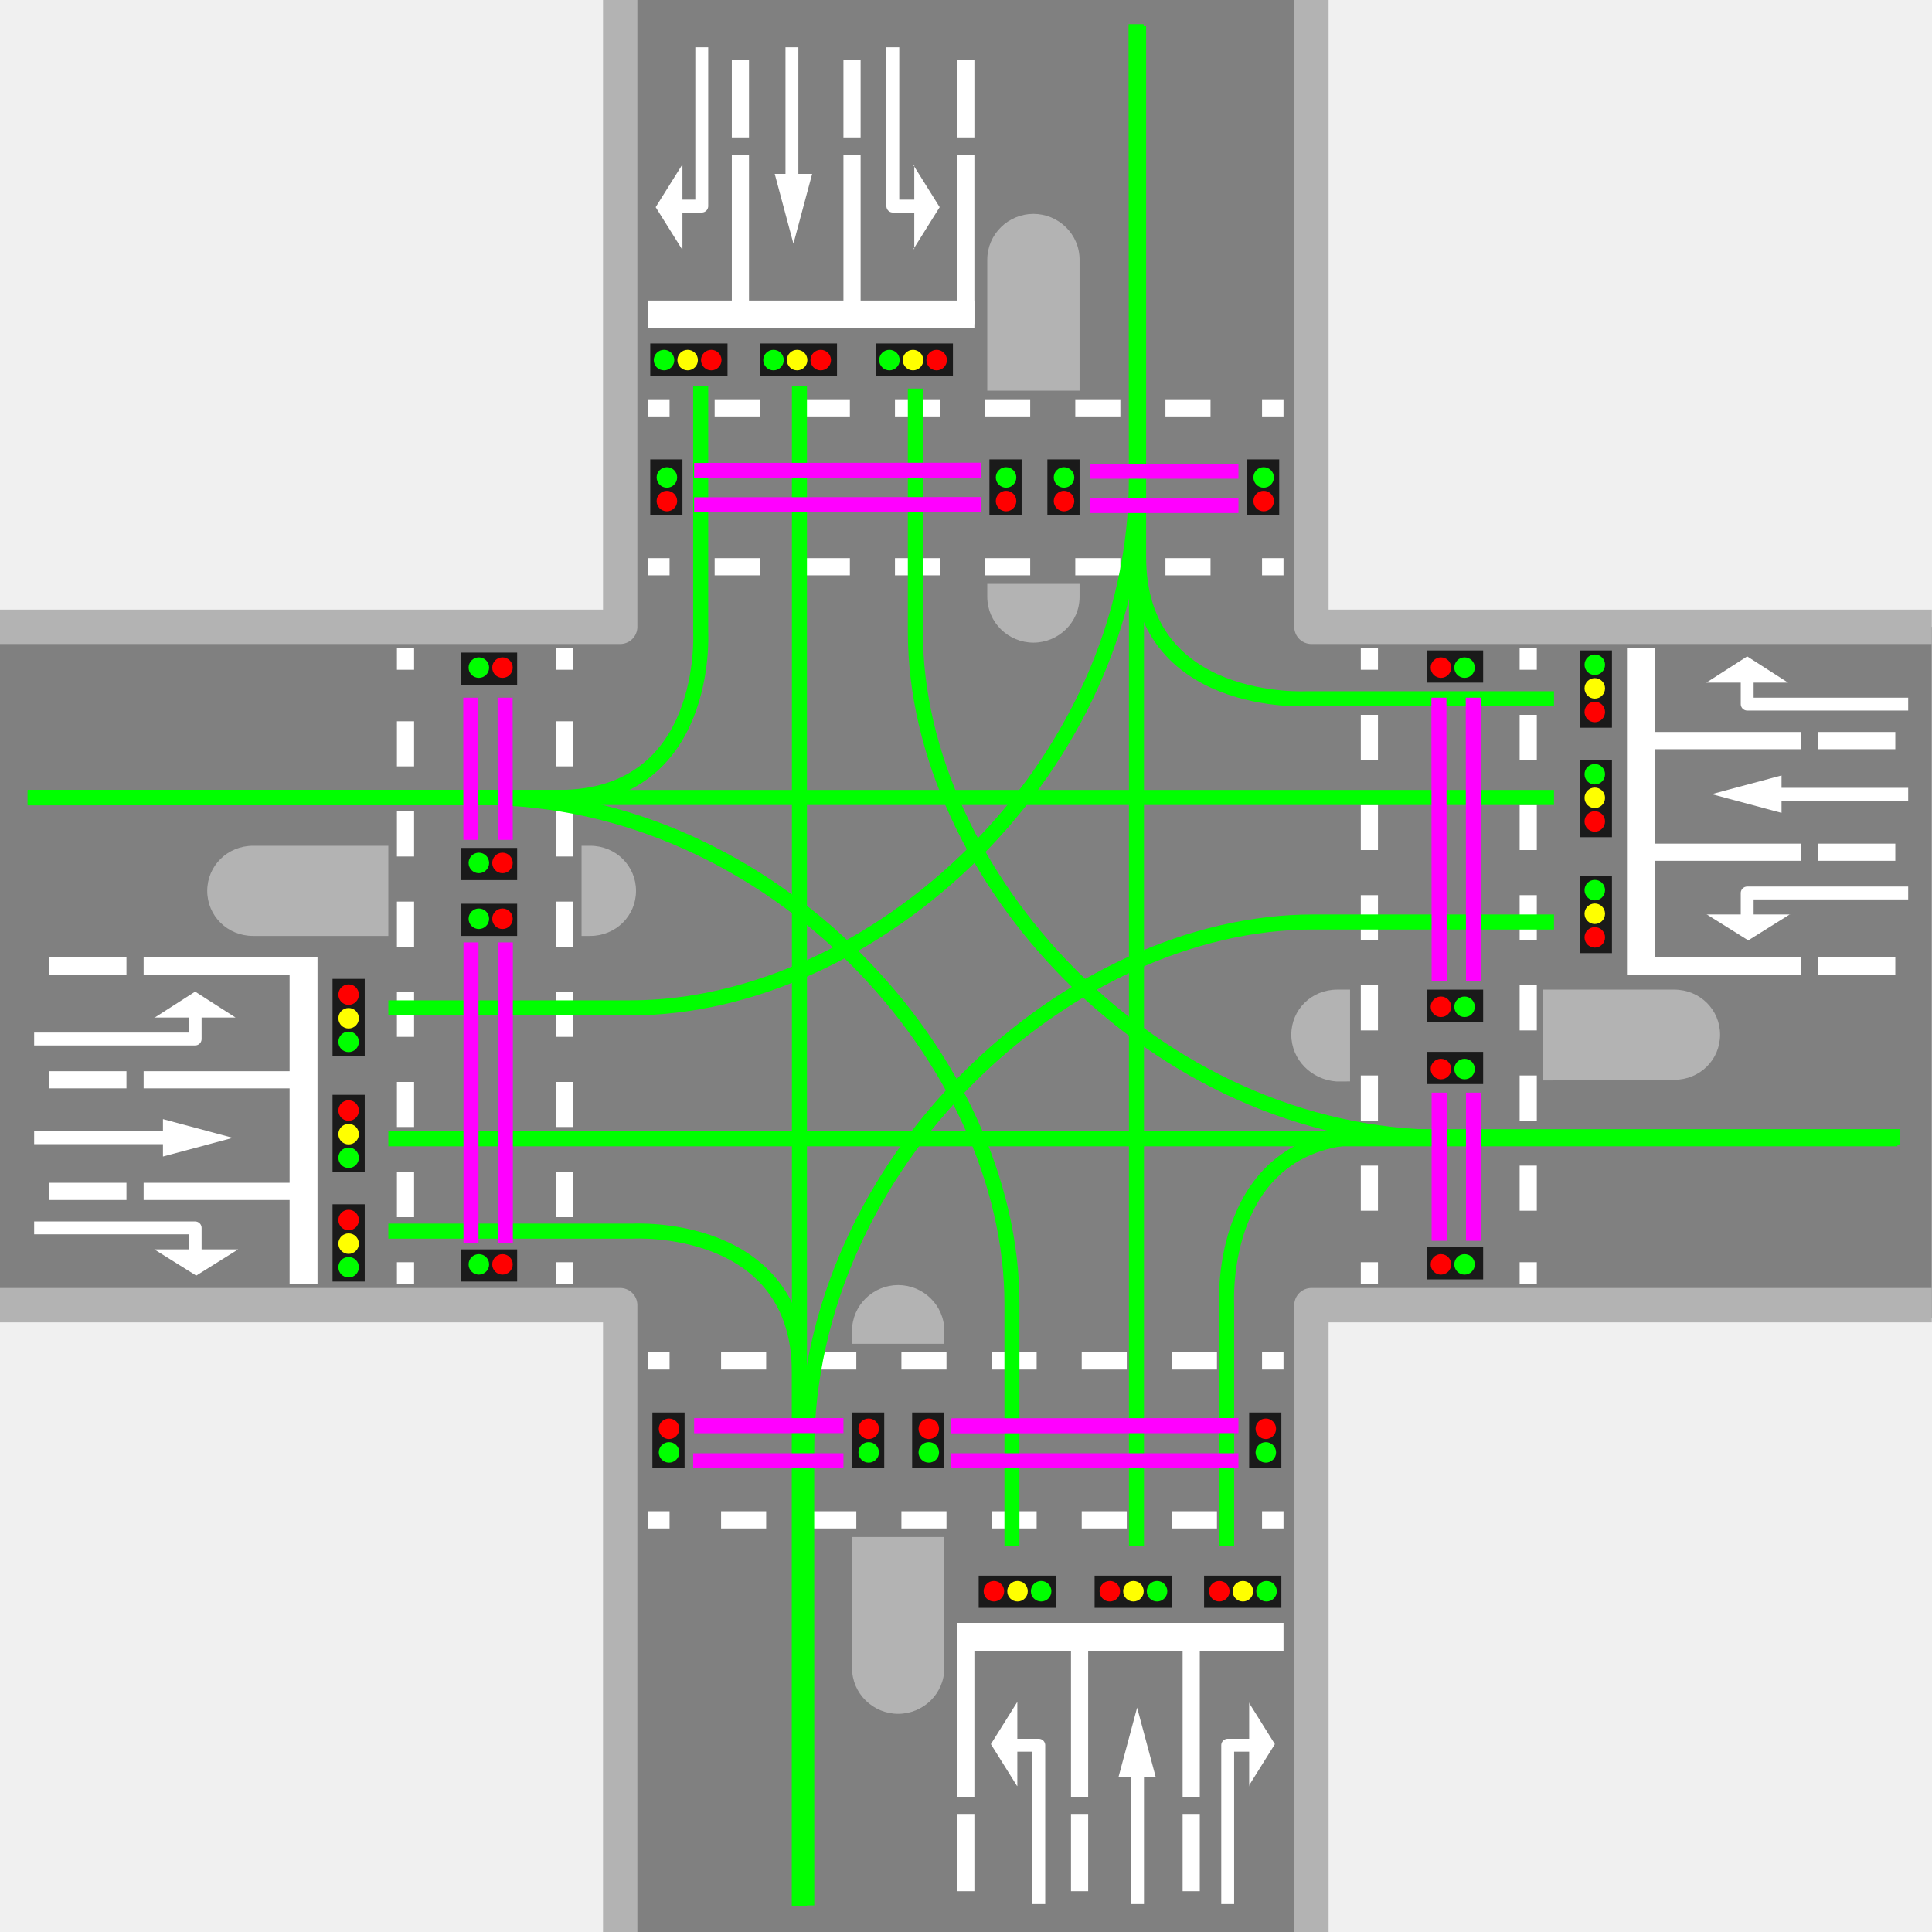
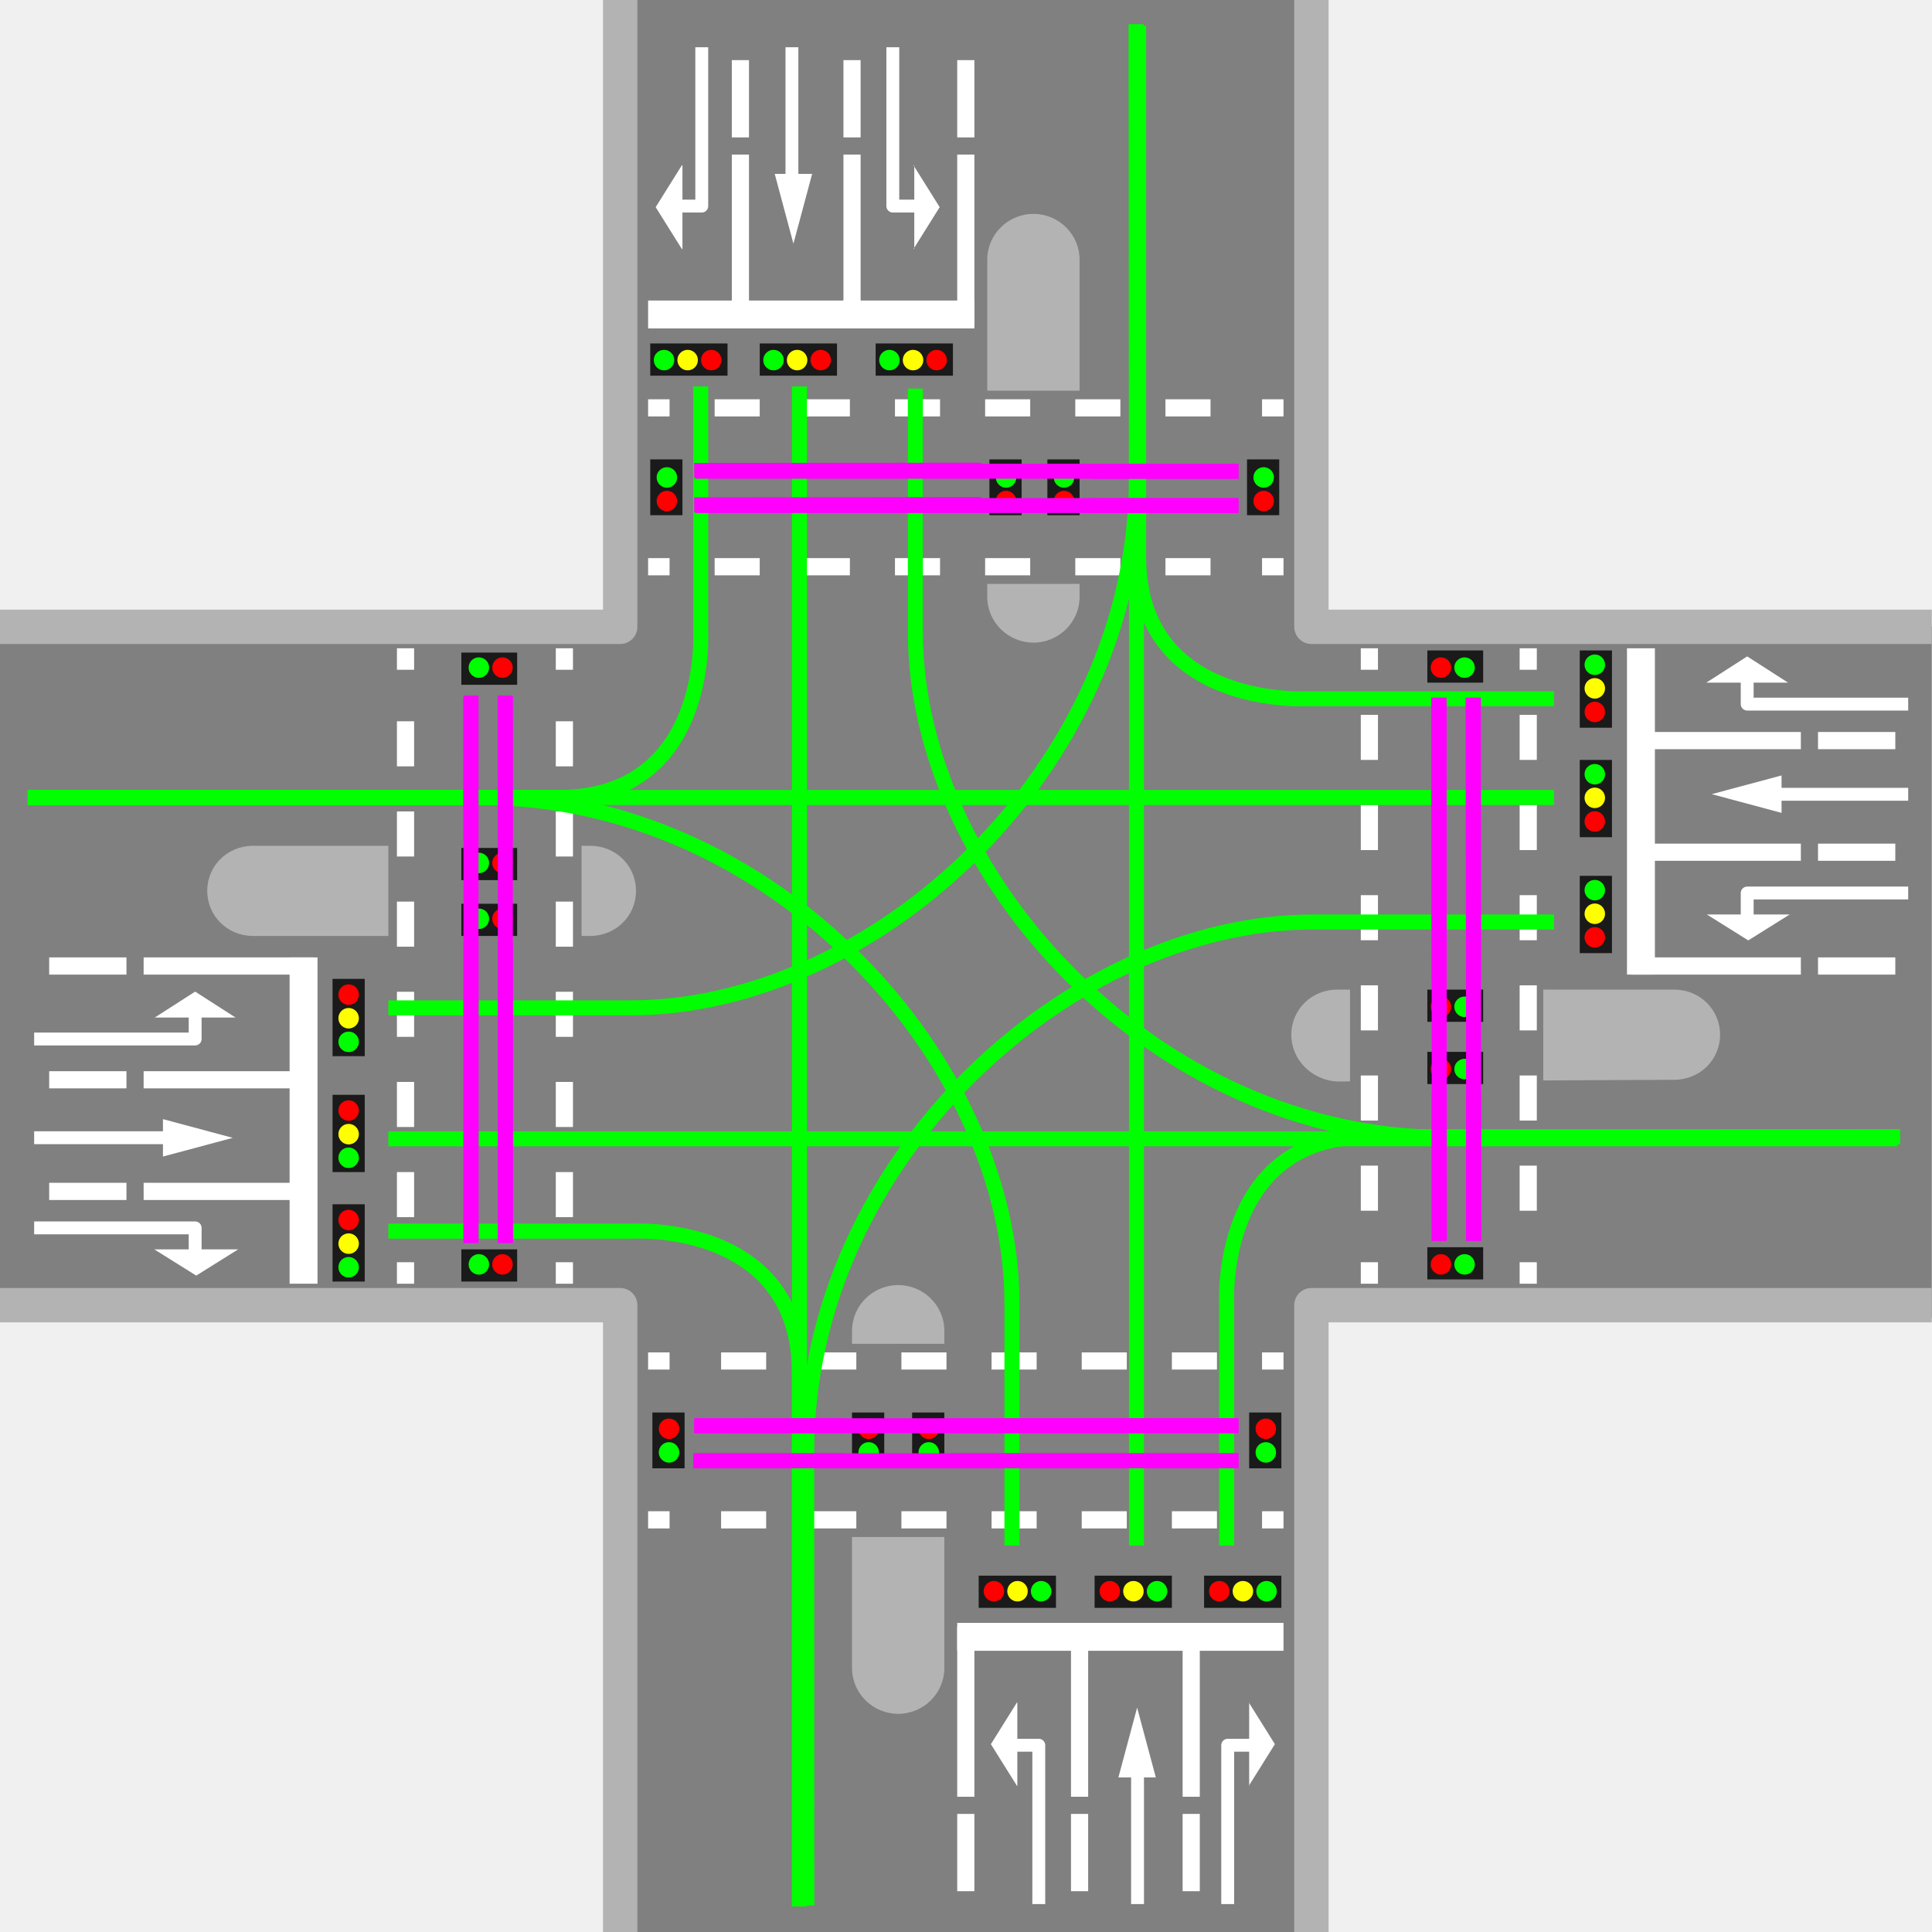
<svg xmlns="http://www.w3.org/2000/svg" version="1.1" x="0px" y="0px" width="900px" height="900px" viewBox="0 0 900 900" enable-background="new 0 0 900 900" xml:space="preserve">
  <g id="intersection">
    <rect x="-0.091" y="292" fill="#808080" width="900" height="322" />
    <rect x="288.909" fill="#808080" width="322" height="900" />
-     <polyline fill="none" stroke="#B3B3B3" stroke-width="16" stroke-linejoin="round" stroke-miterlimit="10" points="-0.091,292   288.909,292 288.909,0  " />
-     <polyline fill="none" stroke="#B3B3B3" stroke-width="16" stroke-linejoin="round" stroke-miterlimit="10" points="899.909,608   610.909,608 610.909,900  " />
-     <polyline fill="none" stroke="#B3B3B3" stroke-width="16" stroke-linejoin="round" stroke-miterlimit="10" points="-0.091,608   288.909,608 288.909,900  " />
-     <polyline fill="none" stroke="#B3B3B3" stroke-width="16" stroke-linejoin="round" stroke-miterlimit="10" points="899.909,292   610.909,292 610.909,0  " />
+     <polyline fill="none" stroke="#B3B3B3" stroke-width="16" stroke-linejoin="round" stroke-miterlimit="10" points="-0.091,292    288.909,292 288.909,0  " />
+     <polyline fill="none" stroke="#B3B3B3" stroke-width="16" stroke-linejoin="round" stroke-miterlimit="10" points="899.909,608    610.909,608 610.909,900  " />
+     <polyline fill="none" stroke="#B3B3B3" stroke-width="16" stroke-linejoin="round" stroke-miterlimit="10" points="-0.091,608    288.909,608 288.909,900  " />
+     <polyline fill="none" stroke="#B3B3B3" stroke-width="16" stroke-linejoin="round" stroke-miterlimit="10" points="899.909,292    610.909,292 610.909,0  " />
    <g id="pedestrian-islands">
      <g id="pi-left">
        <g>
          <path fill="#B3B3B3" d="M274.909,394h-157c-12,0-21.372,9.364-21.372,20.998c0,11.638,9.372,21.002,21.372,21.002h157      c12,0,21.372-9.364,21.372-20.999C296.281,403.364,286.909,394,274.909,394z" />
          <rect x="180.909" y="390" fill="#808080" width="90" height="50" />
        </g>
      </g>
      <g id="pi-right">
        <g>
          <path fill="#B3B3B3" d="M622.633,503.796l157.276-0.786c12,0,21.371-9.369,21.371-21.003c0-11.638-9.371-21.007-21.371-21.007      h-157c-12,0-21.371,9.369-21.371,21.004C601.538,493.641,610.909,503.01,622.633,503.796z" />
          <rect x="628.909" y="457" fill="#808080" width="90" height="50" />
        </g>
      </g>
      <g id="pi-top">
        <g>
          <path fill="#B3B3B3" d="M502.909,278V121c0-12-9.864-21.371-21.498-21.371c-11.638,0-21.502,9.371-21.502,21.371v157      c0,12,9.864,21.371,21.499,21.371C493.045,299.371,502.909,290,502.909,278z" />
          <rect x="456.909" y="182" fill="#808080" width="50" height="90" />
        </g>
      </g>
      <g id="pi-bottom">
        <g>
          <path fill="#B3B3B3" d="M396.909,620v157c0,12,9.864,21.371,21.498,21.371c11.638,0,21.502-9.371,21.502-21.371V620      c0-12-9.864-21.371-21.499-21.371C406.773,598.629,396.909,608,396.909,620z" />
          <rect x="392.909" y="626" fill="#808080" width="50" height="90" />
        </g>
      </g>
    </g>
  </g>
  <g id="lane-marking">
    <line fill="none" stroke="#FFFFFF" stroke-width="8" stroke-linejoin="round" stroke-miterlimit="10" x1="22.909" y1="450" x2="58.909" y2="450" />
    <line fill="none" stroke="#FFFFFF" stroke-width="8" stroke-linejoin="round" stroke-miterlimit="10" x1="22.909" y1="503" x2="58.909" y2="503" />
    <line fill="none" stroke="#FFFFFF" stroke-width="8" stroke-linejoin="round" stroke-miterlimit="10" x1="22.909" y1="555" x2="58.909" y2="555" />
    <line fill="none" stroke="#FFFFFF" stroke-width="8" stroke-linejoin="round" stroke-miterlimit="10" x1="66.909" y1="450" x2="145.909" y2="450" />
    <g>
      <rect x="134.909" y="446" fill="#FFFFFF" width="13" height="152" />
    </g>
    <line fill="none" stroke="#FFFFFF" stroke-width="8" stroke-linejoin="round" stroke-miterlimit="10" x1="141.909" y1="503" x2="66.909" y2="503" />
    <line fill="none" stroke="#FFFFFF" stroke-width="8" stroke-linejoin="round" stroke-miterlimit="10" x1="141.909" y1="555" x2="66.909" y2="555" />
    <line fill="none" stroke="#FFFFFF" stroke-width="8" stroke-linejoin="round" stroke-miterlimit="10" x1="882.909" y1="450" x2="846.909" y2="450" />
    <line fill="none" stroke="#FFFFFF" stroke-width="8" stroke-linejoin="round" stroke-miterlimit="10" x1="882.909" y1="397" x2="846.909" y2="397" />
    <line fill="none" stroke="#FFFFFF" stroke-width="8" stroke-linejoin="round" stroke-miterlimit="10" x1="882.909" y1="345" x2="846.909" y2="345" />
    <line fill="none" stroke="#FFFFFF" stroke-width="8" stroke-linejoin="round" stroke-miterlimit="10" x1="838.909" y1="450" x2="759.909" y2="450" />
    <g>
      <rect x="757.909" y="302" fill="#FFFFFF" width="13" height="152" />
    </g>
    <line fill="none" stroke="#FFFFFF" stroke-width="8" stroke-linejoin="round" stroke-miterlimit="10" x1="763.909" y1="397" x2="838.909" y2="397" />
    <line fill="none" stroke="#FFFFFF" stroke-width="8" stroke-linejoin="round" stroke-miterlimit="10" x1="763.909" y1="345" x2="838.909" y2="345" />
    <line fill="none" stroke="#FFFFFF" stroke-width="8" stroke-linejoin="round" stroke-miterlimit="10" x1="449.909" y1="28" x2="449.909" y2="64" />
    <line fill="none" stroke="#FFFFFF" stroke-width="8" stroke-linejoin="round" stroke-miterlimit="10" x1="396.909" y1="28" x2="396.909" y2="64" />
    <line fill="none" stroke="#FFFFFF" stroke-width="8" stroke-linejoin="round" stroke-miterlimit="10" x1="344.909" y1="28" x2="344.909" y2="64" />
    <line fill="none" stroke="#FFFFFF" stroke-width="8" stroke-linejoin="round" stroke-miterlimit="10" x1="449.909" y1="72" x2="449.909" y2="151" />
    <g>
      <rect x="301.909" y="140" fill="#FFFFFF" width="152" height="13" />
    </g>
    <line fill="none" stroke="#FFFFFF" stroke-width="8" stroke-linejoin="round" stroke-miterlimit="10" x1="396.909" y1="147" x2="396.909" y2="72" />
    <line fill="none" stroke="#FFFFFF" stroke-width="8" stroke-linejoin="round" stroke-miterlimit="10" x1="344.909" y1="147" x2="344.909" y2="72" />
    <line fill="none" stroke="#FFFFFF" stroke-width="8" stroke-linejoin="round" stroke-miterlimit="10" x1="449.909" y1="881" x2="449.909" y2="845" />
    <line fill="none" stroke="#FFFFFF" stroke-width="8" stroke-linejoin="round" stroke-miterlimit="10" x1="502.909" y1="881" x2="502.909" y2="845" />
    <line fill="none" stroke="#FFFFFF" stroke-width="8" stroke-linejoin="round" stroke-miterlimit="10" x1="554.909" y1="881" x2="554.909" y2="845" />
    <line fill="none" stroke="#FFFFFF" stroke-width="8" stroke-linejoin="round" stroke-miterlimit="10" x1="449.909" y1="837" x2="449.909" y2="758" />
    <g>
      <rect x="445.909" y="756" fill="#FFFFFF" width="152" height="13" />
    </g>
    <line fill="none" stroke="#FFFFFF" stroke-width="8" stroke-linejoin="round" stroke-miterlimit="10" x1="502.909" y1="762" x2="502.909" y2="837" />
    <line fill="none" stroke="#FFFFFF" stroke-width="8" stroke-linejoin="round" stroke-miterlimit="10" x1="554.909" y1="762" x2="554.909" y2="837" />
    <g id="lm-top">
      <g id="top-left-arrow">
        <g>
-           <polyline fill="none" stroke="#FFFFFF" stroke-width="6" stroke-linejoin="round" points="415.909,22 415.909,96 427.909,96          " />
+           <polyline fill="none" stroke="#FFFFFF" stroke-width="6" stroke-linejoin="round" points="415.909,22 415.909,96 427.909,96           " />
          <g>
            <polygon fill="#FFFFFF" points="425.538,77 437.734,96.499 425.538,116 425.909,116 425.909,77      " />
          </g>
        </g>
      </g>
      <g id="top-right-arrow">
        <g>
-           <polyline fill="none" stroke="#FFFFFF" stroke-width="6" stroke-linejoin="round" points="326.909,22 326.909,96 314.909,96          " />
+           <polyline fill="none" stroke="#FFFFFF" stroke-width="6" stroke-linejoin="round" points="326.909,22 326.909,96 314.909,96           " />
          <g>
            <polygon fill="#FFFFFF" points="317.635,116 305.439,96.501 317.635,77 317.909,77 317.909,116      " />
          </g>
        </g>
      </g>
      <g id="top-straight-arrow">
        <g>
          <line fill="none" stroke="#FFFFFF" stroke-width="6" stroke-linejoin="round" x1="368.909" y1="22" x2="368.909" y2="87" />
          <g>
            <polygon fill="#FFFFFF" points="360.899,81 369.609,113.522 378.331,81      " />
          </g>
        </g>
      </g>
      <g id="lm-top-pedestrian">
        <g>
          <g>
            <line fill="none" stroke="#FFFFFF" stroke-width="8" stroke-linejoin="round" x1="301.909" y1="190" x2="311.909" y2="190" />
            <line fill="none" stroke="#FFFFFF" stroke-width="8" stroke-linejoin="round" stroke-dasharray="21,21" x1="332.909" y1="190" x2="576.909" y2="190" />
            <line fill="none" stroke="#FFFFFF" stroke-width="8" stroke-linejoin="round" x1="587.909" y1="190" x2="597.909" y2="190" />
          </g>
        </g>
        <g>
          <g>
            <line fill="none" stroke="#FFFFFF" stroke-width="8" stroke-linejoin="round" x1="301.909" y1="264" x2="311.909" y2="264" />
            <line fill="none" stroke="#FFFFFF" stroke-width="8" stroke-linejoin="round" stroke-dasharray="21,21" x1="332.909" y1="264" x2="576.909" y2="264" />
            <line fill="none" stroke="#FFFFFF" stroke-width="8" stroke-linejoin="round" x1="587.909" y1="264" x2="597.909" y2="264" />
          </g>
        </g>
      </g>
    </g>
    <g id="lm-bottom">
      <g id="bottom-left-arrow">
        <g>
-           <polyline fill="none" stroke="#FFFFFF" stroke-width="6" stroke-linejoin="round" points="483.909,887 483.909,813 470.909,813          " />
+           <polyline fill="none" stroke="#FFFFFF" stroke-width="6" stroke-linejoin="round" points="483.909,887 483.909,813 470.909,813           " />
          <g>
            <polygon fill="#FFFFFF" points="473.788,832 461.591,812.502 473.788,793 473.909,793 473.909,832      " />
          </g>
        </g>
      </g>
      <g id="bottom-right-arrow">
        <g>
-           <polyline fill="none" stroke="#FFFFFF" stroke-width="6" stroke-linejoin="round" points="571.909,887 571.909,813 584.909,813          " />
+           <polyline fill="none" stroke="#FFFFFF" stroke-width="6" stroke-linejoin="round" points="571.909,887 571.909,813 584.909,813           " />
          <g>
            <polygon fill="#FFFFFF" points="581.69,793 593.887,812.498 581.69,832 581.909,832 581.909,793      " />
          </g>
        </g>
      </g>
      <g id="bottom-straight-arrow">
        <g>
          <line fill="none" stroke="#FFFFFF" stroke-width="6" stroke-linejoin="round" x1="529.909" y1="887" x2="529.909" y2="822" />
          <g>
            <polygon fill="#FFFFFF" points="538.427,828 529.717,795.478 520.995,828      " />
          </g>
        </g>
      </g>
      <g id="lm-bottom-pedestrian">
        <g>
          <g>
            <line fill="none" stroke="#FFFFFF" stroke-width="8" stroke-linejoin="round" x1="597.909" y1="708" x2="587.909" y2="708" />
            <line fill="none" stroke="#FFFFFF" stroke-width="8" stroke-linejoin="round" stroke-dasharray="21,21" x1="566.909" y1="708" x2="321.909" y2="708" />
            <line fill="none" stroke="#FFFFFF" stroke-width="8" stroke-linejoin="round" x1="311.909" y1="708" x2="301.909" y2="708" />
          </g>
        </g>
        <g>
          <g>
            <line fill="none" stroke="#FFFFFF" stroke-width="8" stroke-linejoin="round" x1="597.909" y1="634" x2="587.909" y2="634" />
            <line fill="none" stroke="#FFFFFF" stroke-width="8" stroke-linejoin="round" stroke-dasharray="21,21" x1="566.909" y1="634" x2="321.909" y2="634" />
            <line fill="none" stroke="#FFFFFF" stroke-width="8" stroke-linejoin="round" x1="311.909" y1="634" x2="301.909" y2="634" />
          </g>
        </g>
      </g>
    </g>
    <g id="lm-left">
      <g id="left-left-arrow">
        <g>
-           <polyline fill="none" stroke="#FFFFFF" stroke-width="6" stroke-linejoin="round" points="15.909,484 90.909,484 90.909,471          " />
+           <polyline fill="none" stroke="#FFFFFF" stroke-width="6" stroke-linejoin="round" points="15.909,484 90.909,484 90.909,471           " />
          <g>
            <polygon fill="#FFFFFF" points="71.909,474.124 90.908,461.928 109.909,474.124 109.909,474 71.909,474      " />
          </g>
        </g>
      </g>
      <g id="left-right-arrow">
        <g>
-           <polyline fill="none" stroke="#FFFFFF" stroke-width="6" stroke-linejoin="round" points="15.909,572 90.909,572 90.909,585          " />
+           <polyline fill="none" stroke="#FFFFFF" stroke-width="6" stroke-linejoin="round" points="15.909,572 90.909,572 90.909,585           " />
          <g>
            <polygon fill="#FFFFFF" points="110.909,582.027 91.411,594.224 71.909,582.027 71.909,582 110.909,582      " />
          </g>
        </g>
      </g>
      <g id="left-straight-arrow">
        <g>
          <line fill="none" stroke="#FFFFFF" stroke-width="6" stroke-linejoin="round" x1="15.909" y1="530" x2="81.909" y2="530" />
          <g>
            <polygon fill="#FFFFFF" points="75.909,538.764 108.432,530.054 75.909,521.332      " />
          </g>
        </g>
      </g>
      <g id="lm-left-pedestrian">
        <g>
          <g>
            <line fill="none" stroke="#FFFFFF" stroke-width="8" stroke-linejoin="round" x1="188.909" y1="598" x2="188.909" y2="588" />
            <line fill="none" stroke="#FFFFFF" stroke-width="8" stroke-linejoin="round" stroke-dasharray="21,21" x1="188.909" y1="567" x2="188.909" y2="322" />
            <line fill="none" stroke="#FFFFFF" stroke-width="8" stroke-linejoin="round" x1="188.909" y1="312" x2="188.909" y2="302" />
          </g>
        </g>
        <g>
          <g>
            <line fill="none" stroke="#FFFFFF" stroke-width="8" stroke-linejoin="round" x1="262.909" y1="598" x2="262.909" y2="588" />
            <line fill="none" stroke="#FFFFFF" stroke-width="8" stroke-linejoin="round" stroke-dasharray="21,21" x1="262.909" y1="567" x2="262.909" y2="322" />
            <line fill="none" stroke="#FFFFFF" stroke-width="8" stroke-linejoin="round" x1="262.909" y1="312" x2="262.909" y2="302" />
          </g>
        </g>
      </g>
    </g>
    <g id="lm-right">
      <g id="right-left-arrow">
        <g>
-           <polyline fill="none" stroke="#FFFFFF" stroke-width="6" stroke-linejoin="round" points="888.909,416 813.909,416 813.909,429          " />
+           <polyline fill="none" stroke="#FFFFFF" stroke-width="6" stroke-linejoin="round" points="888.909,416 813.909,416 813.909,429           " />
          <g>
            <polygon fill="#FFFFFF" points="833.909,425.875 814.411,438.071 794.909,425.875 794.909,426 833.909,426      " />
          </g>
        </g>
      </g>
      <g id="right-right-arrow">
        <g>
-           <polyline fill="none" stroke="#FFFFFF" stroke-width="6" stroke-linejoin="round" points="888.909,328 813.909,328 813.909,315          " />
+           <polyline fill="none" stroke="#FFFFFF" stroke-width="6" stroke-linejoin="round" points="888.909,328 813.909,328 813.909,315           " />
          <g>
            <polygon fill="#FFFFFF" points="794.909,317.972 813.907,305.776 832.909,317.972 832.909,318 794.909,318      " />
          </g>
        </g>
      </g>
      <g id="right-straight-arrow">
        <g>
          <line fill="none" stroke="#FFFFFF" stroke-width="6" stroke-linejoin="round" x1="888.909" y1="370" x2="823.909" y2="370" />
          <g>
            <polygon fill="#FFFFFF" points="829.909,361.236 797.387,369.946 829.909,378.667      " />
          </g>
        </g>
      </g>
      <g id="lm-right-pedestrian">
        <g>
          <g>
            <line fill="none" stroke="#FFFFFF" stroke-width="8" stroke-linejoin="round" x1="711.909" y1="302" x2="711.909" y2="312" />
            <line fill="none" stroke="#FFFFFF" stroke-width="8" stroke-linejoin="round" stroke-dasharray="21,21" x1="711.909" y1="333" x2="711.909" y2="578" />
            <line fill="none" stroke="#FFFFFF" stroke-width="8" stroke-linejoin="round" x1="711.909" y1="588" x2="711.909" y2="598" />
          </g>
        </g>
        <g>
          <g>
            <line fill="none" stroke="#FFFFFF" stroke-width="8" stroke-linejoin="round" x1="637.909" y1="302" x2="637.909" y2="312" />
            <line fill="none" stroke="#FFFFFF" stroke-width="8" stroke-linejoin="round" stroke-dasharray="21,21" x1="637.909" y1="333" x2="637.909" y2="578" />
            <line fill="none" stroke="#FFFFFF" stroke-width="8" stroke-linejoin="round" x1="637.909" y1="588" x2="637.909" y2="598" />
          </g>
        </g>
      </g>
    </g>
  </g>
  <g id="traffic-lights">
    <g id="A-left-left">
      <g>
        <rect x="154.909" y="456" fill="#1A1A1A" width="15" height="36" />
        <circle fill="#FF0000" cx="162.409" cy="463.334" r="4.777" />
        <circle fill="#FFFF00" cx="162.409" cy="474.334" r="4.777" />
        <circle fill="#00FF00" cx="162.409" cy="485.334" r="4.777" />
      </g>
    </g>
    <g id="B-left-straight">
      <g>
        <rect x="154.909" y="510" fill="#1A1A1A" width="15" height="36" />
        <circle fill="#FF0000" cx="162.409" cy="517.334" r="4.777" />
        <circle fill="#FFFF00" cx="162.409" cy="528.334" r="4.777" />
        <circle fill="#00FF00" cx="162.409" cy="539.334" r="4.777" />
      </g>
    </g>
    <g id="C-left-right">
      <g>
        <rect x="154.909" y="561" fill="#1A1A1A" width="15" height="36" />
        <circle fill="#FF0000" cx="162.409" cy="568.334" r="4.777" />
        <circle fill="#FFFF00" cx="162.409" cy="579.334" r="4.777" />
        <circle fill="#00FF00" cx="162.409" cy="590.334" r="4.777" />
      </g>
    </g>
    <g id="D-left-pedestrian">
      <g id="D-outter">
        <g id="outter_4_">
          <rect x="214.909" y="582" fill="#1A1A1A" width="26" height="15" />
          <circle fill="#FF0000" cx="234.075" cy="589" r="4.777" />
          <circle fill="#00FF00" cx="223.075" cy="589" r="4.777" />
        </g>
        <g id="outter_5_">
          <rect x="214.909" y="304" fill="#1A1A1A" width="26" height="15" />
          <circle fill="#FF0000" cx="234.075" cy="311" r="4.777" />
          <circle fill="#00FF00" cx="223.075" cy="311" r="4.777" />
        </g>
      </g>
      <g id="D-inner">
        <g id="inner_3_">
          <rect x="214.909" y="421" fill="#1A1A1A" width="26" height="15" />
          <circle fill="#FF0000" cx="234.075" cy="428" r="4.777" />
          <circle fill="#00FF00" cx="223.075" cy="428" r="4.777" />
        </g>
        <g id="inner_4_">
          <rect x="214.909" y="395" fill="#1A1A1A" width="26" height="15" />
          <circle fill="#FF0000" cx="234.075" cy="402" r="4.777" />
          <circle fill="#00FF00" cx="223.075" cy="402" r="4.777" />
        </g>
      </g>
    </g>
    <g id="E-bottom-left">
      <g>
        <rect x="455.909" y="734" fill="#1A1A1A" width="36" height="15" />
        <circle fill="#FF0000" cx="462.997" cy="741.254" r="4.777" />
        <circle fill="#FFFF00" cx="473.997" cy="741.254" r="4.777" />
        <circle fill="#00FF00" cx="484.997" cy="741.254" r="4.777" />
      </g>
    </g>
    <g id="F-bottom-straight">
      <g>
        <rect x="509.909" y="734" fill="#1A1A1A" width="36" height="15" />
        <circle fill="#FF0000" cx="516.997" cy="741.254" r="4.777" />
        <circle fill="#FFFF00" cx="527.997" cy="741.254" r="4.777" />
        <circle fill="#00FF00" cx="538.997" cy="741.254" r="4.777" />
      </g>
    </g>
    <g id="G-bottom-right">
      <g>
        <rect x="560.909" y="734" fill="#1A1A1A" width="36" height="15" />
        <circle fill="#FF0000" cx="567.997" cy="741.254" r="4.777" />
        <circle fill="#FFFF00" cx="578.997" cy="741.254" r="4.777" />
        <circle fill="#00FF00" cx="589.997" cy="741.254" r="4.777" />
      </g>
    </g>
    <g id="H-bottom-pedestrian">
      <g id="H-outter">
        <g id="outter_6_">
          <rect x="581.909" y="658" fill="#1A1A1A" width="15" height="26" />
          <circle fill="#FF0000" cx="589.663" cy="665.588" r="4.777" />
          <circle fill="#00FF00" cx="589.663" cy="676.588" r="4.777" />
        </g>
        <g id="outter_7_">
          <rect x="303.909" y="658" fill="#1A1A1A" width="15" height="26" />
          <circle fill="#FF0000" cx="311.663" cy="665.588" r="4.777" />
          <circle fill="#00FF00" cx="311.663" cy="676.588" r="4.777" />
        </g>
      </g>
      <g id="H-inner">
        <g id="inner_6_">
          <rect x="424.909" y="658" fill="#1A1A1A" width="15" height="26" />
          <circle fill="#FF0000" cx="432.663" cy="665.588" r="4.777" />
          <circle fill="#00FF00" cx="432.663" cy="676.588" r="4.777" />
        </g>
        <g id="inner_5_">
          <rect x="396.909" y="658" fill="#1A1A1A" width="15" height="26" />
          <circle fill="#FF0000" cx="404.663" cy="665.588" r="4.777" />
          <circle fill="#00FF00" cx="404.663" cy="676.588" r="4.777" />
        </g>
      </g>
    </g>
    <g id="I-right-left">
      <g>
        <rect x="735.909" y="408" fill="#1A1A1A" width="15" height="36" />
        <circle fill="#FF0000" cx="742.917" cy="436.666" r="4.777" />
        <circle fill="#FFFF00" cx="742.917" cy="425.666" r="4.777" />
        <circle fill="#00FF00" cx="742.917" cy="414.666" r="4.777" />
      </g>
    </g>
    <g id="J-right-straight">
      <g>
        <rect x="735.909" y="354" fill="#1A1A1A" width="15" height="36" />
        <circle fill="#FF0000" cx="742.917" cy="382.666" r="4.777" />
        <circle fill="#FFFF00" cx="742.917" cy="371.666" r="4.777" />
        <circle fill="#00FF00" cx="742.917" cy="360.666" r="4.777" />
      </g>
    </g>
    <g id="K-right-right">
      <g>
        <rect x="735.909" y="303" fill="#1A1A1A" width="15" height="36" />
        <circle fill="#FF0000" cx="742.917" cy="331.666" r="4.777" />
        <circle fill="#FFFF00" cx="742.917" cy="320.666" r="4.777" />
        <circle fill="#00FF00" cx="742.917" cy="309.666" r="4.777" />
      </g>
    </g>
    <g id="L-right-pedestrian">
      <g id="L-outter">
        <g id="outter_2_">
          <rect x="664.909" y="303" fill="#1A1A1A" width="26" height="15" />
          <circle fill="#FF0000" cx="671.251" cy="311" r="4.777" />
          <circle fill="#00FF00" cx="682.251" cy="311" r="4.777" />
        </g>
        <g id="outter_3_">
          <rect x="664.909" y="581" fill="#1A1A1A" width="26" height="15" />
          <circle fill="#FF0000" cx="671.251" cy="589" r="4.777" />
          <circle fill="#00FF00" cx="682.251" cy="589" r="4.777" />
        </g>
      </g>
      <g id="L-inner">
        <g id="inner_1_">
          <rect x="664.909" y="461" fill="#1A1A1A" width="26" height="15" />
          <circle fill="#FF0000" cx="671.251" cy="469" r="4.777" />
          <circle fill="#00FF00" cx="682.251" cy="469" r="4.777" />
        </g>
        <g id="inner_2_">
          <rect x="664.909" y="490" fill="#1A1A1A" width="26" height="15" />
          <circle fill="#FF0000" cx="671.251" cy="498" r="4.777" />
          <circle fill="#00FF00" cx="682.251" cy="498" r="4.777" />
        </g>
      </g>
    </g>
    <g id="M-top-left">
      <g>
        <rect x="407.909" y="160" fill="#1A1A1A" width="36" height="15" />
        <circle fill="#FF0000" cx="436.329" cy="167.746" r="4.777" />
        <circle fill="#FFFF00" cx="425.329" cy="167.746" r="4.777" />
        <circle fill="#00FF00" cx="414.329" cy="167.746" r="4.777" />
      </g>
    </g>
    <g id="N-top-straight">
      <g>
        <rect x="353.909" y="160" fill="#1A1A1A" width="36" height="15" />
        <circle fill="#FF0000" cx="382.329" cy="167.746" r="4.777" />
        <circle fill="#FFFF00" cx="371.329" cy="167.746" r="4.777" />
        <circle fill="#00FF00" cx="360.329" cy="167.746" r="4.777" />
      </g>
    </g>
    <g id="O-top-right">
      <g>
        <rect x="302.909" y="160" fill="#1A1A1A" width="36" height="15" />
        <circle fill="#FF0000" cx="331.329" cy="167.746" r="4.777" />
        <circle fill="#FFFF00" cx="320.329" cy="167.746" r="4.777" />
        <circle fill="#00FF00" cx="309.329" cy="167.746" r="4.777" />
      </g>
    </g>
    <g id="P-top-pedestrian">
      <g id="P-inner">
        <g id="inner_7_">
          <rect x="460.909" y="214" fill="#1A1A1A" width="15" height="26" />
          <circle fill="#FF0000" cx="468.663" cy="233.412" r="4.777" />
          <circle fill="#00FF00" cx="468.663" cy="222.412" r="4.777" />
        </g>
        <g id="inner">
          <rect x="487.909" y="214" fill="#1A1A1A" width="15" height="26" />
          <circle fill="#FF0000" cx="495.663" cy="233.412" r="4.777" />
          <circle fill="#00FF00" cx="495.663" cy="222.412" r="4.777" />
        </g>
      </g>
      <g id="P-outter">
        <g id="outter_1_">
          <rect x="302.909" y="214" fill="#1A1A1A" width="15" height="26" />
          <circle fill="#FF0000" cx="310.663" cy="233.412" r="4.777" />
          <circle fill="#00FF00" cx="310.663" cy="222.412" r="4.777" />
        </g>
        <g id="outter">
          <rect x="580.909" y="214" fill="#1A1A1A" width="15" height="26" />
          <circle fill="#FF0000" cx="588.663" cy="233.412" r="4.777" />
          <circle fill="#00FF00" cx="588.663" cy="222.412" r="4.777" />
        </g>
      </g>
    </g>
  </g>
  <g id="traffic-lanes">
    <g id="tl-top_1_">
      <path id="top-right" fill="none" stroke="#00FF00" stroke-width="7" stroke-linejoin="round" stroke-miterlimit="10" d="    M326.409,180v114.412c0,0,4.438,77.088-66.175,77.088s-247.325,0-247.325,0" />
      <line id="top-straight" fill="none" stroke="#00FF00" stroke-width="7" stroke-linejoin="round" stroke-miterlimit="10" x1="372.409" y1="888" x2="372.409" y2="180" />
      <path id="top-left" fill="none" stroke="#00FF00" stroke-width="7" stroke-linejoin="round" stroke-miterlimit="10" d="    M885.159,529.584c0,0-142.004,0.29-211.564,0.29c-135.979,0-247.186-122.375-247.186-235.578c0-70.614,0-113.296,0-113.296" />
    </g>
    <g id="tl-left_1_">
      <path id="left-right" fill="none" stroke="#00FF00" stroke-width="7" stroke-linejoin="round" stroke-miterlimit="10" d="    M180.909,573.5h113.941c0,0,77.559-4.467,77.559,66.146s0,248.354,0,248.354" />
      <line id="left-straight" fill="none" stroke="#00FF00" stroke-width="7" stroke-linejoin="round" stroke-miterlimit="10" x1="180.909" y1="530.5" x2="883.909" y2="530.5" />
      <path id="left-left" fill="none" stroke="#00FF00" stroke-width="7" stroke-linejoin="round" stroke-miterlimit="10" d="    M529.243,11.249c0,0,0.166,141.755,0.166,211.315c0,135.979-122.5,246.936-235.703,246.936c-70.613,0-112.797,0-112.797,0" />
    </g>
    <g id="tl-right_1_">
      <path id="right-right" fill="none" stroke="#00FF00" stroke-width="7" stroke-linejoin="round" stroke-miterlimit="10" d="    M723.909,325.5h-115c0,0-78.5,4.525-78.5-66.088s0-247.412,0-247.412" />
      <line id="right-straight" fill="none" stroke="#00FF00" stroke-width="7" stroke-linejoin="round" stroke-miterlimit="10" x1="12.909" y1="371.5" x2="723.909" y2="371.5" />
      <path id="right-left" fill="none" stroke="#00FF00" stroke-width="7" stroke-linejoin="round" stroke-miterlimit="10" d="    M375.825,887.625c0,0-0.041-141.691-0.041-211.252c0-135.979,122.625-246.873,235.828-246.873c70.613,0,112.297,0,112.297,0" />
    </g>
    <g id="tl-bottom">
      <path id="bottom-right" fill="none" stroke="#00FF00" stroke-width="7" stroke-linejoin="round" stroke-miterlimit="10" d="    M571.409,720V607.529c0,0-4.496-78.029,66.117-78.029s247.383,0,247.383,0" />
      <path id="bottom-left" fill="none" stroke="#00FF00" stroke-width="7" stroke-linejoin="round" stroke-miterlimit="10" d="    M12.909,371.666c0,0,141.879-0.166,211.439-0.166c135.98,0,247.061,122.5,247.061,235.703c0,70.613,0,112.797,0,112.797" />
      <line id="bottom-straight" fill="none" stroke="#00FF00" stroke-width="7" stroke-linejoin="round" stroke-miterlimit="10" x1="529.409" y1="720" x2="529.409" y2="12" />
    </g>
    <g id="tl-pedestrians">
      <g id="tl-pedestrian-top">
        <g id="tl-pedestrian-top-long">
          <line fill="none" stroke="#FF00FF" stroke-width="7" stroke-linejoin="round" stroke-miterlimit="10" x1="323.356" y1="219.157" x2="456.909" y2="219.047" />
          <line fill="none" stroke="#FF00FF" stroke-width="7" stroke-linejoin="round" stroke-miterlimit="10" x1="323.356" y1="235.157" x2="456.909" y2="235.047" />
        </g>
        <g id="tl-pedestrian-top-short">
          <line fill="none" stroke="#FF00FF" stroke-width="7" stroke-linejoin="round" stroke-miterlimit="10" x1="507.909" y1="235.5" x2="576.909" y2="235.5" />
          <line fill="none" stroke="#FF00FF" stroke-width="7" stroke-linejoin="round" stroke-miterlimit="10" x1="507.909" y1="219.5" x2="576.909" y2="219.5" />
        </g>
+         <g id="tl-pedestrian-top-complete">
+           <line fill="none" stroke="#FF00FF" stroke-width="7" stroke-linejoin="round" stroke-miterlimit="10" x1="323.909" y1="235.5" x2="576.909" y2="235.5" />
+           <line fill="none" stroke="#FF00FF" stroke-width="7" stroke-linejoin="round" stroke-miterlimit="10" x1="323.909" y1="219.5" x2="576.909" y2="219.5" />
+         </g>
      </g>
      <g id="tl-pedestrian-left">
        <g id="tl-pedestrian-left-short">
          <line fill="none" stroke="#FF00FF" stroke-width="7" stroke-linejoin="round" stroke-miterlimit="10" x1="219.359" y1="391.238" x2="219.304" y2="325" />
          <line fill="none" stroke="#FF00FF" stroke-width="7" stroke-linejoin="round" stroke-miterlimit="10" x1="235.359" y1="391.238" x2="235.304" y2="325" />
        </g>
        <g id="tl-pedestrian-left-long">
          <line fill="none" stroke="#FF00FF" stroke-width="7" stroke-linejoin="round" stroke-miterlimit="10" x1="235.409" y1="579" x2="235.409" y2="439" />
          <line fill="none" stroke="#FF00FF" stroke-width="7" stroke-linejoin="round" stroke-miterlimit="10" x1="219.409" y1="579" x2="219.409" y2="439" />
        </g>
+         <g id="tl-pedestrian-left-complete">
+           <line fill="none" stroke="#FF00FF" stroke-width="7" stroke-linejoin="round" stroke-miterlimit="10" x1="235.409" y1="579" x2="235.409" y2="324" />
+           <line fill="none" stroke="#FF00FF" stroke-width="7" stroke-linejoin="round" stroke-miterlimit="10" x1="219.409" y1="579" x2="219.409" y2="324" />
+         </g>
      </g>
      <g id="tl-pedestrian-right">
        <g id="tl-pedestrian-right-short">
          <line fill="none" stroke="#FF00FF" stroke-width="7" stroke-linejoin="round" stroke-miterlimit="10" x1="686.409" y1="578" x2="686.409" y2="509" />
          <line fill="none" stroke="#FF00FF" stroke-width="7" stroke-linejoin="round" stroke-miterlimit="10" x1="670.409" y1="578" x2="670.409" y2="509" />
        </g>
        <g id="tl-pedestrian-right-long">
          <line fill="none" stroke="#FF00FF" stroke-width="7" stroke-linejoin="round" stroke-miterlimit="10" x1="670.414" y1="457" x2="670.304" y2="325" />
          <line fill="none" stroke="#FF00FF" stroke-width="7" stroke-linejoin="round" stroke-miterlimit="10" x1="686.414" y1="457" x2="686.304" y2="325" />
        </g>
+         <g id="tl-pedestrian-right-complete">
+           <line fill="none" stroke="#FF00FF" stroke-width="7" stroke-linejoin="round" stroke-miterlimit="10" x1="670.514" y1="577.991" x2="670.304" y2="325" />
+           <line fill="none" stroke="#FF00FF" stroke-width="7" stroke-linejoin="round" stroke-miterlimit="10" x1="686.514" y1="578.003" x2="686.304" y2="325.012" />
+         </g>
      </g>
      <g id="tl-pedestrian-bottom">
        <g id="tl-pedestrian-bottom-short">
          <line id="short" fill="none" stroke="#FF00FF" stroke-width="7" stroke-linejoin="round" stroke-miterlimit="10" x1="322.909" y1="680.5" x2="392.909" y2="680.5" />
          <line id="short_1_" fill="none" stroke="#FF00FF" stroke-width="7" stroke-linejoin="round" stroke-miterlimit="10" x1="323.356" y1="664.157" x2="392.909" y2="664.1" />
        </g>
        <g id="tl-pedestrian-bottom-long">
          <line id="long" fill="none" stroke="#FF00FF" stroke-width="7" stroke-linejoin="round" stroke-miterlimit="10" x1="442.909" y1="680.5" x2="576.909" y2="680.5" />
          <line id="long_1_" fill="none" stroke="#FF00FF" stroke-width="7" stroke-linejoin="round" stroke-miterlimit="10" x1="442.908" y1="664.21" x2="576.909" y2="664.1" />
        </g>
+         <g id="tl-pedestrian-bottom-complete">
+           <line id="long_3_" fill="none" stroke="#FF00FF" stroke-width="7" stroke-linejoin="round" stroke-miterlimit="10" x1="323.909" y1="680.5" x2="576.909" y2="680.5" />
+           <line id="long_2_" fill="none" stroke="#FF00FF" stroke-width="7" stroke-linejoin="round" stroke-miterlimit="10" x1="323.765" y1="664.21" x2="576.909" y2="664.1" />
+         </g>
      </g>
    </g>
  </g>
</svg>
